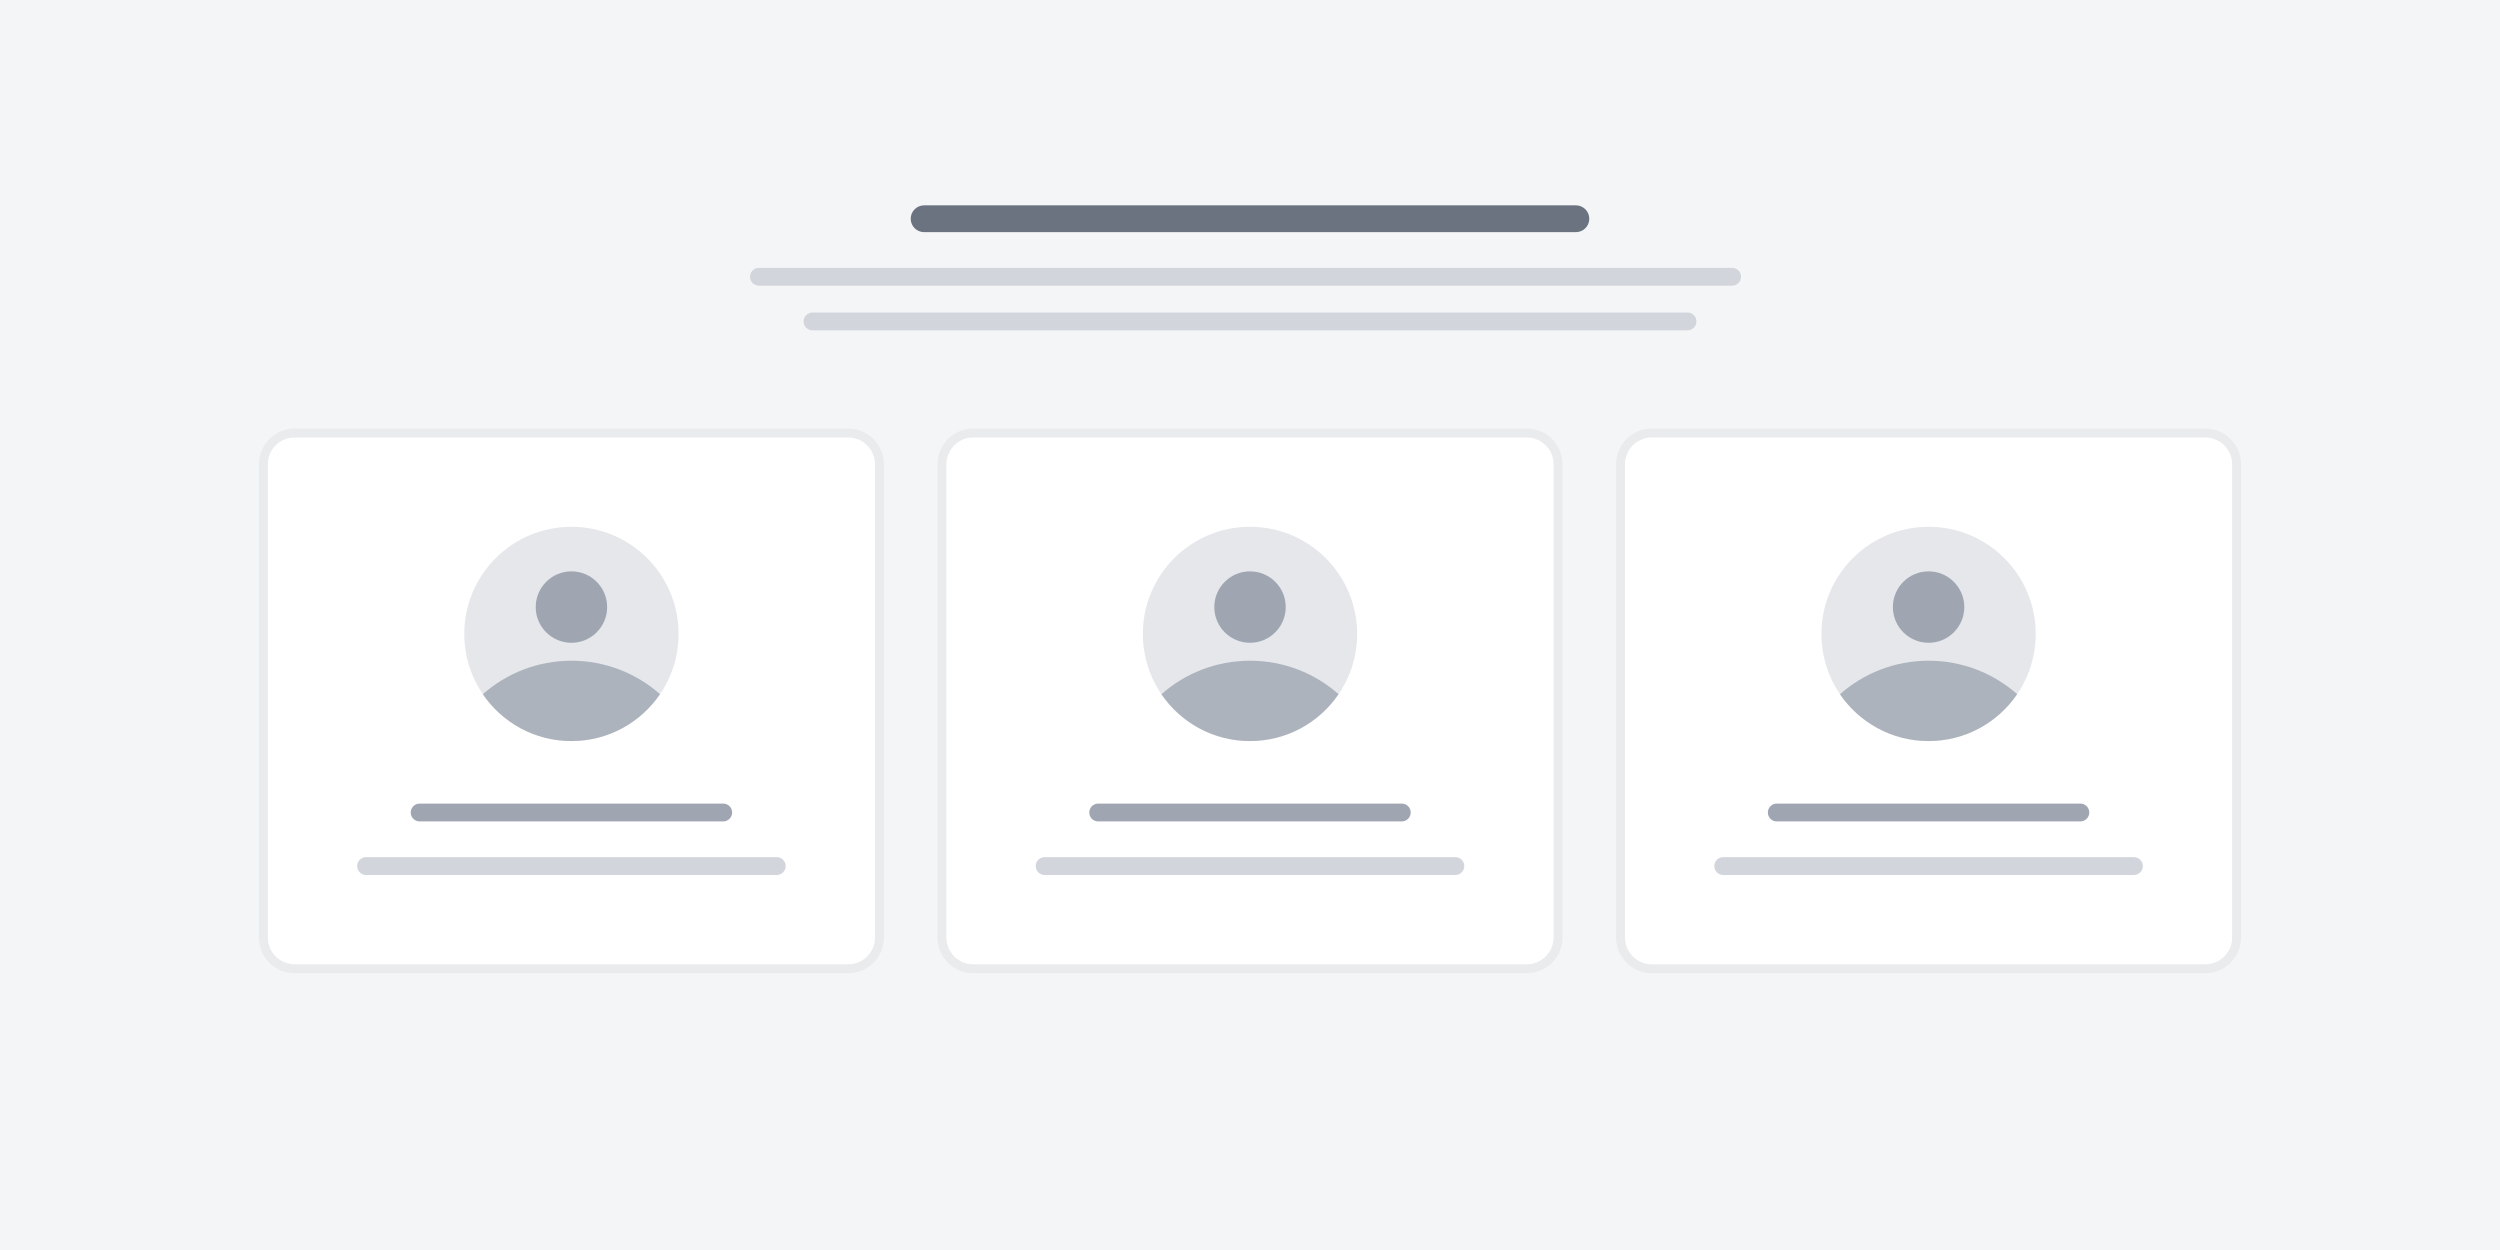
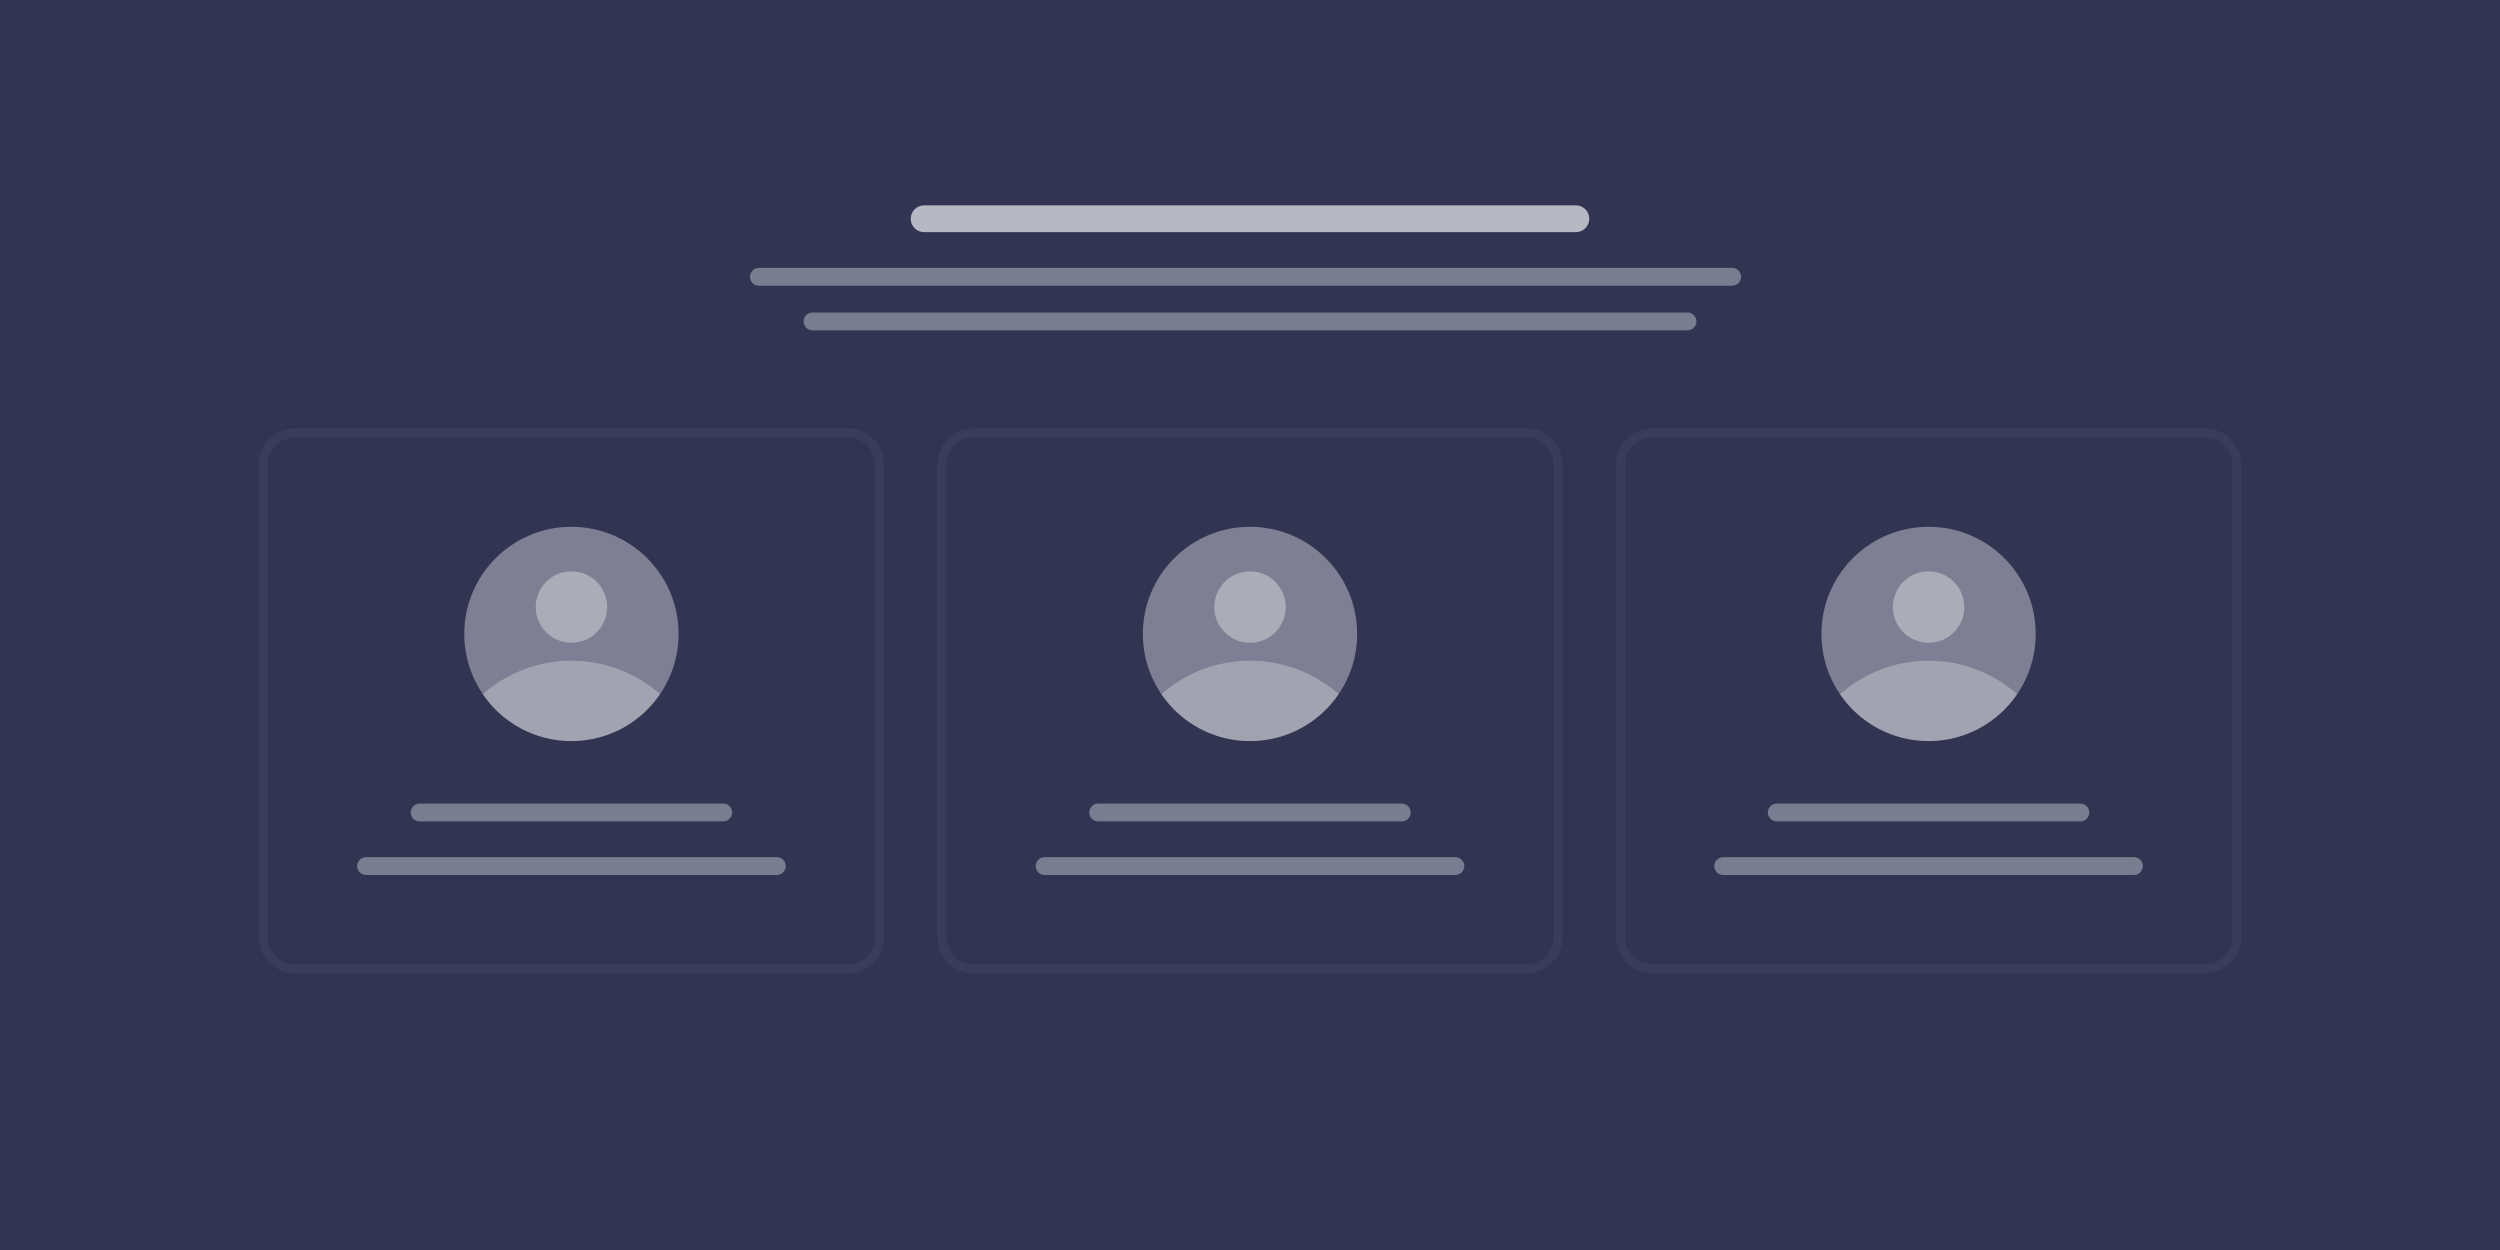
<svg xmlns="http://www.w3.org/2000/svg" width="280px" height="140px" viewBox="0 0 280 140" version="1.1">
  <g id="Page-1" stroke="none" stroke-width="1" fill="none" fill-rule="evenodd">
    <g id="Artboard" transform="translate(-879, -824)">
      <g id="team" transform="translate(879, 824)">
-         <rect id="Rectangle" fill="#F4F5F7" x="0" y="0" width="280" height="140" />
-         <rect id="Rectangle" fill="#F4F5F7" x="0" y="0" width="280" height="140" />
+         <rect id="Rectangle" fill="#323452" x="0" y="0" width="280" height="140" />
+         <rect id="Rectangle" fill="#323452" x="0" y="0" width="280" height="140" />
        <g id="Group" transform="translate(29, 48)">
-           <rect id="Rectangle" fill="#FFFFFF" x="1" y="1" width="68" height="59" rx="3" />
-           <rect id="Rectangle" stroke-opacity="0.04" stroke="#000000" x="0.5" y="0.5" width="69" height="60" rx="3.5" />
+           <rect id="Rectangle" fill="#323452" x="1" y="1" width="68" height="59" rx="3" />
+           <rect id="Rectangle" stroke-opacity="0.04" stroke="#FFFFFF" x="0.5" y="0.5" width="69" height="60" rx="3.5" />
        </g>
        <g id="Group" transform="translate(105, 48)">
-           <rect id="Rectangle" fill="#FFFFFF" x="1" y="1" width="68" height="59" rx="3" />
-           <rect id="Rectangle" stroke-opacity="0.04" stroke="#000000" x="0.5" y="0.5" width="69" height="60" rx="3.5" />
+           <rect id="Rectangle" fill="#323452" x="1" y="1" width="68" height="59" rx="3" />
+           <rect id="Rectangle" stroke-opacity="0.04" stroke="#FFFFFF" x="0.5" y="0.5" width="69" height="60" rx="3.5" />
        </g>
        <g id="Group" transform="translate(181, 48)">
-           <rect id="Rectangle" fill="#FFFFFF" x="1" y="1" width="68" height="59" rx="3" />
-           <rect id="Rectangle" stroke-opacity="0.04" stroke="#000000" x="0.5" y="0.5" width="69" height="60" rx="3.5" />
+           <rect id="Rectangle" fill="#323452" x="1" y="1" width="68" height="59" rx="3" />
+           <rect id="Rectangle" stroke-opacity="0.04" stroke="#FFFFFF" x="0.5" y="0.5" width="69" height="60" rx="3.5" />
        </g>
-         <rect id="Rectangle" fill="#9FA6B2" x="46" y="90" width="36" height="2" rx="1" />
-         <rect id="Rectangle" fill="#9FA6B2" x="122" y="90" width="36" height="2" rx="1" />
-         <rect id="Rectangle" fill="#9FA6B2" x="198" y="90" width="36" height="2" rx="1" />
-         <rect id="Rectangle" fill="#D2D6DC" x="40" y="96" width="48" height="2" rx="1" />
-         <rect id="Rectangle" fill="#D2D6DC" x="116" y="96" width="48" height="2" rx="1" />
-         <rect id="Rectangle" fill="#D2D6DC" x="192" y="96" width="48" height="2" rx="1" />
-         <ellipse id="Oval" fill="#E5E7EB" cx="64" cy="71" rx="12" ry="12" />
-         <path d="M54.077,77.754 C56.722,75.418 60.197,74 64.004,74 C67.806,74 71.278,75.415 73.922,77.747 C71.763,80.918 68.123,83 63.997,83 C59.875,83 56.237,80.921 54.077,77.754 Z" id="Path" fill="#9FA6B2" opacity="0.8" />
-         <ellipse id="Oval" fill="#9FA6B2" cx="64.001" cy="67.992" rx="4" ry="4" />
-         <ellipse id="Oval" fill="#E5E7EB" cx="140" cy="71" rx="12" ry="12" />
-         <path d="M130.077,77.754 C132.722,75.418 136.197,74 140.004,74 C143.806,74 147.278,75.415 149.922,77.747 C147.763,80.918 144.123,83 139.997,83 C135.875,83 132.237,80.921 130.077,77.754 Z" id="Path" fill="#9FA6B2" opacity="0.8" />
-         <ellipse id="Oval" fill="#9FA6B2" cx="140.001" cy="67.992" rx="4" ry="4" />
-         <ellipse id="Oval" fill="#E5E7EB" cx="216" cy="71" rx="12" ry="12" />
-         <path d="M206.077,77.754 C208.722,75.418 212.197,74 216.004,74 C219.806,74 223.278,75.415 225.922,77.747 C223.763,80.918 220.123,83 215.997,83 C211.875,83 208.237,80.921 206.077,77.754 Z" id="Path" fill="#9FA6B2" opacity="0.8" />
-         <ellipse id="Oval" fill="#9FA6B2" cx="216.001" cy="67.992" rx="4" ry="4" />
-         <rect id="Rectangle" fill="#6B7280" x="102" y="23" width="76" height="3" rx="1.5" />
-         <rect id="Rectangle" fill="#D2D6DC" x="84" y="30" width="111" height="2" rx="1" />
-         <rect id="Rectangle" fill="#D2D6DC" x="90" y="35" width="100" height="2" rx="1" />
+         <rect id="Rectangle" fill-opacity="0.354" fill="#FFFFFF" x="46" y="90" width="36" height="2" rx="1" />
+         <rect id="Rectangle" fill-opacity="0.354" fill="#FFFFFF" x="122" y="90" width="36" height="2" rx="1" />
+         <rect id="Rectangle" fill-opacity="0.354" fill="#FFFFFF" x="198" y="90" width="36" height="2" rx="1" />
+         <rect id="Rectangle" fill-opacity="0.354" fill="#FFFFFF" x="40" y="96" width="48" height="2" rx="1" />
+         <rect id="Rectangle" fill-opacity="0.354" fill="#FFFFFF" x="116" y="96" width="48" height="2" rx="1" />
+         <rect id="Rectangle" fill-opacity="0.354" fill="#FFFFFF" x="192" y="96" width="48" height="2" rx="1" />
+         <ellipse id="Oval" fill-opacity="0.371" fill="#FFFFFF" cx="64" cy="71" rx="12" ry="12" />
+         <path d="M54.077,77.754 C56.722,75.418 60.197,74 64.004,74 C67.806,74 71.278,75.415 73.922,77.747 C71.763,80.918 68.123,83 63.997,83 C59.875,83 56.237,80.921 54.077,77.754 Z" id="Path" fill-opacity="0.354" fill="#FFFFFF" opacity="0.8" />
+         <ellipse id="Oval" fill-opacity="0.354" fill="#FFFFFF" cx="64.001" cy="67.992" rx="4" ry="4" />
+         <ellipse id="Oval" fill-opacity="0.371" fill="#FFFFFF" cx="140" cy="71" rx="12" ry="12" />
+         <path d="M130.077,77.754 C132.722,75.418 136.197,74 140.004,74 C143.806,74 147.278,75.415 149.922,77.747 C147.763,80.918 144.123,83 139.997,83 C135.875,83 132.237,80.921 130.077,77.754 Z" id="Path" fill-opacity="0.354" fill="#FFFFFF" opacity="0.8" />
+         <ellipse id="Oval" fill-opacity="0.354" fill="#FFFFFF" cx="140.001" cy="67.992" rx="4" ry="4" />
+         <ellipse id="Oval" fill-opacity="0.371" fill="#FFFFFF" cx="216" cy="71" rx="12" ry="12" />
+         <path d="M206.077,77.754 C208.722,75.418 212.197,74 216.004,74 C219.806,74 223.278,75.415 225.922,77.747 C223.763,80.918 220.123,83 215.997,83 C211.875,83 208.237,80.921 206.077,77.754 Z" id="Path" fill-opacity="0.354" fill="#FFFFFF" opacity="0.8" />
+         <ellipse id="Oval" fill-opacity="0.354" fill="#FFFFFF" cx="216.001" cy="67.992" rx="4" ry="4" />
+         <rect id="Rectangle" fill-opacity="0.652" fill="#FFFFFF" x="102" y="23" width="76" height="3" rx="1.5" />
+         <rect id="Rectangle" fill-opacity="0.354" fill="#FFFFFF" x="84" y="30" width="111" height="2" rx="1" />
+         <rect id="Rectangle" fill-opacity="0.354" fill="#FFFFFF" x="90" y="35" width="100" height="2" rx="1" />
      </g>
    </g>
  </g>
</svg>
